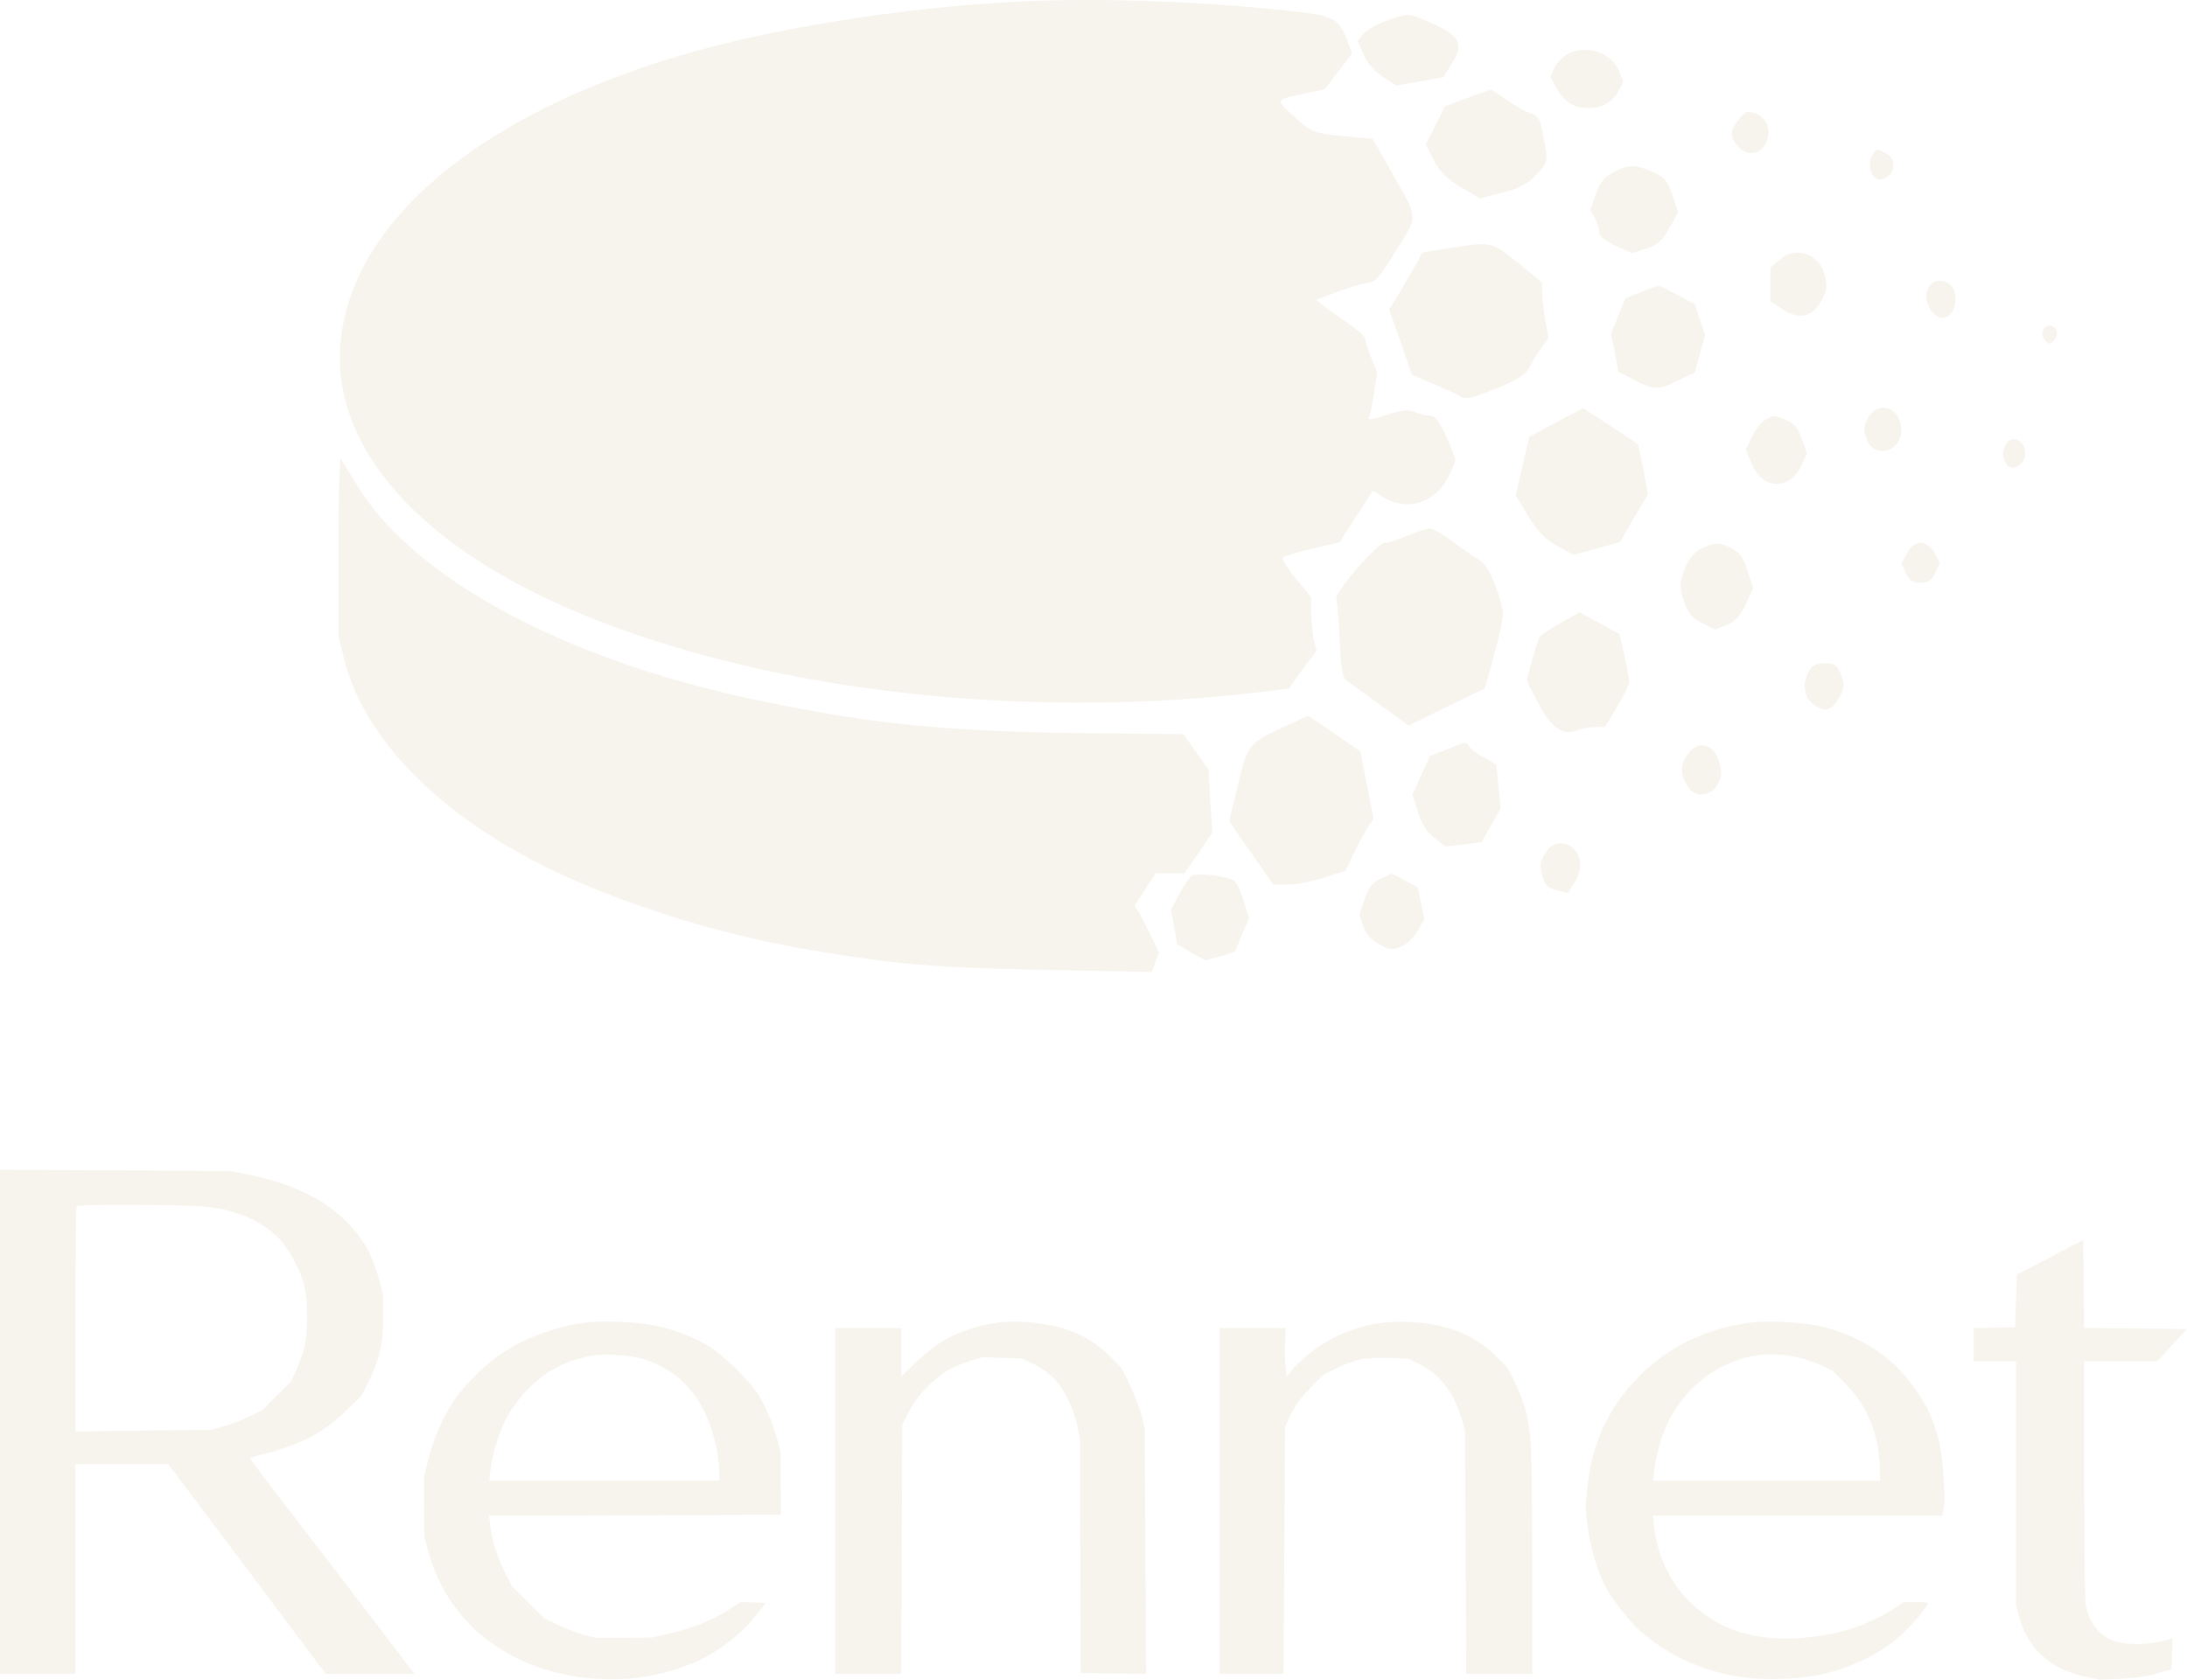
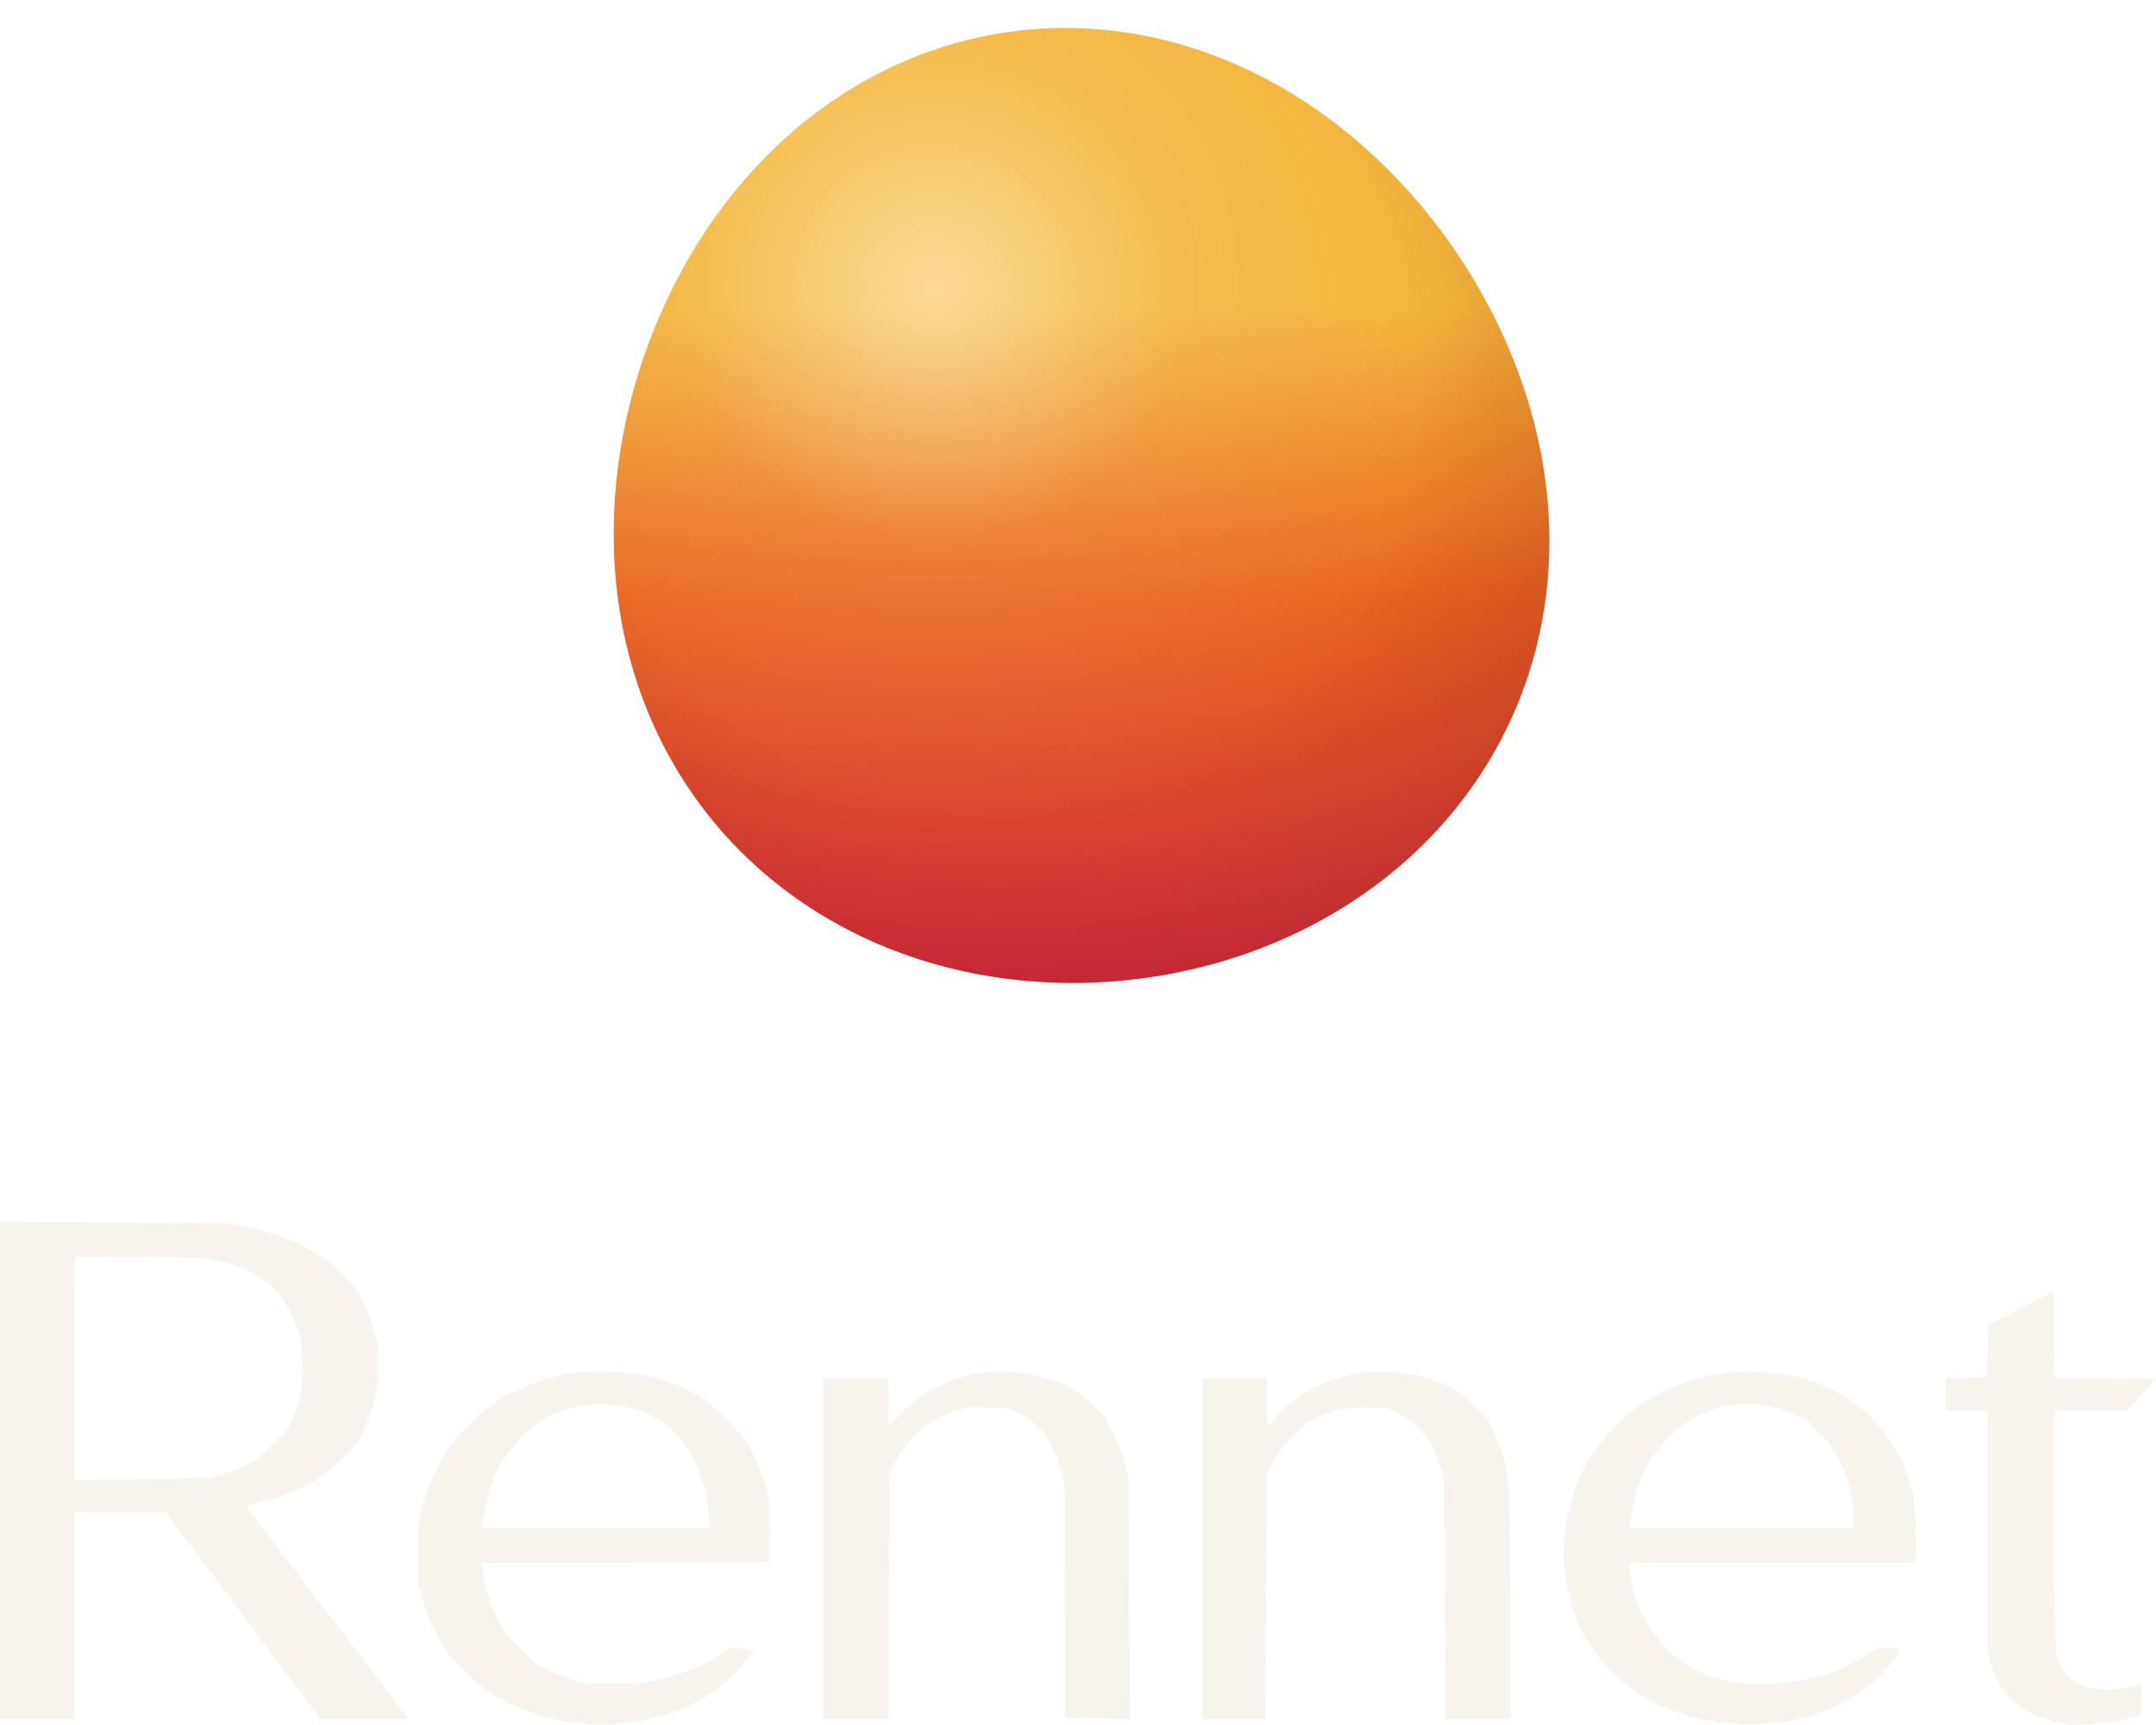
- <svg xmlns="http://www.w3.org/2000/svg" viewBox="0 0 420.000 322.674" role="img" aria-label="Rennet">
-   <g transform="translate(65.000 0.000) scale(0.7206412 0.7206412)">
-     <g transform="translate(-0,258.8087) scale(0.08,-0.1)" fill="#F7F4EE" stroke="none">
-       <path d="M2250 2583 c-356 -15 -752 -64 -1050 -129 -690 -152 -1134 -434 -1190 -756 -28 -160 52 -321 232 -463 183 -144 450 -262 808 -354 579 -150 1308 -202 1986 -141 l129 12 46 51 47 50 -9 31 c-5 17 -9 49 -9 71 l0 41 -50 49 c-27 26 -47 52 -45 56 3 4 47 15 98 24 l92 18 55 68 c30 38 56 69 56 69 1 0 14 -7 30 -15 80 -41 172 -21 219 49 14 20 25 42 25 48 0 6 -14 35 -31 64 -23 41 -36 54 -54 54 -13 0 -35 4 -50 10 -18 7 -42 5 -82 -5 -67 -18 -76 -18 -68 -6 3 6 10 34 15 63 l10 53 -20 40 c-11 22 -20 44 -20 50 0 6 -28 26 -62 44 -35 19 -71 40 -82 47 l-19 13 73 22 c39 12 84 22 100 23 23 1 40 17 93 86 75 97 76 80 -17 212 l-61 86 -97 7 c-102 8 -110 11 -178 62 -47 36 -47 36 50 52 l65 11 46 48 46 48 -17 35 c-31 60 -44 65 -190 78 -304 26 -655 36 -920 24z M3488 2532 c-32 -10 -65 -25 -75 -35 l-18 -18 20 -36 c12 -23 37 -46 65 -60 l44 -23 78 11 78 11 29 37 c40 51 28 72 -61 105 -38 14 -77 26 -86 25 -9 0 -43 -8 -74 -17z M4100 2446 c-19 -7 -41 -24 -49 -38 l-14 -25 22 -32 c26 -36 57 -51 106 -51 44 0 81 17 100 47 l15 23 -15 30 c-24 47 -103 69 -165 46z M3761 2327 l-75 -22 -32 -51 -32 -50 26 -42 c21 -32 42 -50 91 -73 l64 -30 75 16 c56 11 84 23 113 48 40 34 40 35 18 119 -7 29 -16 39 -37 44 -15 3 -51 19 -79 35 -29 16 -54 29 -55 28 -2 0 -36 -10 -77 -22z M4662 2267 c-27 -29 -28 -41 -2 -67 28 -28 74 -26 94 5 26 40 -4 84 -60 85 -6 0 -20 -10 -32 -23z M5110 2175 c-19 -23 -4 -65 23 -65 49 0 65 54 21 70 -32 12 -29 13 -44 -5z M4252 2131 c-35 -14 -48 -26 -63 -60 l-19 -43 15 -21 c8 -12 15 -29 15 -38 0 -10 19 -23 54 -36 l55 -20 47 12 c38 10 53 20 77 55 l30 42 -19 45 c-15 37 -27 48 -59 60 -61 23 -86 23 -133 4z M3698 1926 l-88 -11 -16 -25 c-10 -14 -34 -48 -55 -76 l-39 -51 38 -87 38 -87 73 -25 c41 -14 82 -29 92 -34 12 -7 45 -1 114 22 74 24 101 38 113 58 9 14 26 37 39 51 l24 26 -10 44 c-6 24 -11 58 -11 74 l-1 30 -81 53 c-89 57 -87 57 -230 38z M4803 1897 l-33 -22 0 -45 0 -45 38 -20 c55 -30 101 -23 130 19 19 28 22 40 14 67 -14 58 -96 83 -149 46z M5302 1828 c-38 -38 19 -109 65 -80 21 13 26 58 8 76 -19 19 -56 21 -73 4z M4341 1810 l-54 -17 -24 -47 -24 -48 13 -50 12 -51 44 -18 c72 -31 87 -32 150 -7 l60 23 17 50 17 50 -17 41 -16 41 -57 24 c-31 13 -59 25 -62 25 -3 1 -29 -6 -59 -16z M5677 1706 c-3 -8 1 -20 9 -26 11 -10 17 -10 28 0 19 15 10 40 -14 40 -10 0 -20 -6 -23 -14z M4056 1462 l-89 -38 -23 -78 -22 -79 41 -54 c31 -41 55 -61 96 -80 l56 -24 77 17 77 17 46 64 47 63 -15 66 c-9 36 -17 67 -19 68 -5 4 -180 96 -182 96 0 0 -41 -18 -90 -38z M5095 1474 c-14 -21 -15 -31 -5 -54 8 -20 20 -29 43 -33 55 -8 92 44 63 88 -23 35 -77 35 -101 -1z M4754 1470 c-12 -5 -31 -24 -44 -44 l-22 -36 19 -37 c35 -71 126 -74 166 -6 l19 33 -18 39 c-13 30 -25 41 -54 50 -42 13 -38 12 -66 1z M5552 1400 c-17 -28 1 -62 30 -58 29 4 46 33 32 56 -16 25 -47 26 -62 2z M0 1133 l0 -241 19 -61 c61 -197 285 -390 616 -531 250 -107 608 -200 935 -244 282 -38 417 -48 772 -53 l367 -6 12 26 12 26 -26 43 c-14 24 -32 52 -40 63 l-15 19 35 43 35 43 48 0 48 0 47 54 46 55 -7 84 -6 84 -42 47 -41 47 -355 3 c-457 5 -703 26 -1085 91 -632 108 -1130 325 -1315 572 -24 32 -48 62 -52 68 -4 5 -8 -99 -8 -232z M3560 1160 c-30 -11 -64 -19 -75 -19 -25 -1 -170 -135 -161 -149 3 -5 8 -54 11 -108 3 -63 10 -101 18 -106 6 -5 57 -34 112 -66 l100 -58 127 50 127 49 30 88 c17 48 31 98 30 111 0 13 -12 48 -27 78 -18 38 -36 59 -57 68 -16 8 -55 29 -87 48 -31 19 -64 34 -75 33 -10 -1 -43 -9 -73 -19z M4541 1126 c-21 -7 -40 -25 -52 -46 -23 -44 -23 -60 -3 -104 12 -25 29 -39 59 -50 l41 -16 40 13 c29 10 45 25 62 55 l24 42 -18 46 c-13 35 -25 48 -52 60 -41 17 -55 17 -101 0z M5225 1113 l-18 -27 14 -25 c11 -20 23 -26 49 -26 27 0 38 6 49 26 l15 27 -17 26 c-24 36 -68 36 -92 -1z M4070 927 c-36 -16 -67 -33 -70 -38 -3 -4 -14 -32 -24 -62 l-18 -53 35 -55 c45 -69 82 -92 128 -79 19 6 48 10 66 10 l32 0 41 55 c22 30 40 59 40 65 0 6 -7 37 -16 69 l-17 59 -66 29 -66 29 -65 -29z M4896 795 c-23 -35 -11 -74 28 -90 25 -11 35 -11 51 -1 11 7 25 24 32 36 9 19 9 29 -3 52 -12 23 -21 28 -53 28 -30 0 -42 -5 -55 -25z M3148 650 c-117 -44 -120 -47 -152 -155 l-29 -95 14 -17 c8 -10 41 -48 74 -85 l59 -68 51 0 c27 0 82 9 120 19 l70 18 31 52 c17 28 38 59 46 68 l16 18 -22 90 -22 90 -85 47 c-46 25 -86 47 -89 47 -3 0 -40 -13 -82 -29z M3691 590 l-55 -17 -29 -51 -29 -52 18 -46 c12 -32 29 -53 54 -69 l37 -23 61 5 60 6 31 44 32 45 -7 59 -7 59 -42 19 c-23 10 -46 24 -49 30 -9 13 -7 13 -75 -9z M4491 573 c-23 -28 -21 -54 7 -85 23 -27 73 -23 95 8 15 21 17 30 7 58 -17 54 -75 64 -109 19z M4028 323 c-26 -31 -28 -40 -17 -71 8 -24 18 -31 47 -37 l37 -7 23 28 c39 45 12 104 -48 104 -15 0 -34 -8 -42 -17z M2843 254 c-7 -3 -26 -25 -41 -48 l-29 -43 11 -46 10 -46 47 -22 47 -21 49 11 49 12 23 44 24 45 -17 44 c-9 25 -23 49 -30 55 -15 12 -124 24 -143 15z M3470 245 c-25 -9 -38 -23 -52 -54 l-17 -41 13 -31 c8 -20 27 -37 52 -48 33 -15 45 -16 74 -6 19 6 45 26 56 43 l21 31 -11 42 -11 42 -43 18 c-24 11 -44 18 -45 18 -1 -1 -18 -7 -37 -14z" />
+ <svg xmlns="http://www.w3.org/2000/svg" viewBox="0 0 420.000 335.966" role="img" aria-label="Rennet">
+   <g transform="translate(110.000 0.000) scale(2 2)">
+     <defs>
+       <linearGradient id="m-body" x1="0" y1="0" x2="0" y2="1">
+         <stop offset="0.04" stop-color="#f3b437" />
+         <stop offset="0.30" stop-color="#f3b437" />
+         <stop offset="0.58" stop-color="#e8641f" />
+         <stop offset="0.96" stop-color="#d42c3b" />
+       </linearGradient>
+       <radialGradient id="m-light" cx="0.36" cy="0.28" r="0.55">
+         <stop offset="0" stop-color="#fff3d6" stop-opacity="0.6" />
+         <stop offset="0.45" stop-color="#fff3d6" stop-opacity="0.12" />
+         <stop offset="1" stop-color="#fff3d6" stop-opacity="0" />
+       </radialGradient>
+       <radialGradient id="m-shade" cx="0.42" cy="0.38" r="0.66">
+         <stop offset="0.62" stop-color="#7a1020" stop-opacity="0" />
+         <stop offset="1" stop-color="#7a1020" stop-opacity="0.26" />
+       </radialGradient>
+       <clipPath id="m-disc">
+         <path d="M95.830,50.000 C95.863,50.533 95.886,51.068 95.899,51.603 C95.912,52.138 95.916,52.674 95.910,53.210 C95.903,53.747 95.887,54.284 95.861,54.820 C95.834,55.357 95.798,55.894 95.751,56.430 C95.705,56.966 95.648,57.502 95.581,58.037 C95.514,58.572 95.436,59.106 95.348,59.639 C95.261,60.172 95.162,60.704 95.054,61.233 C94.945,61.763 94.826,62.291 94.697,62.817 C94.567,63.342 94.427,63.866 94.277,64.386 C94.127,64.907 93.966,65.425 93.795,65.940 C93.624,66.455 93.443,66.967 93.251,67.475 C93.060,67.982 92.858,68.487 92.646,68.987 C92.434,69.487 92.212,69.984 91.980,70.475 C91.749,70.967 91.507,71.454 91.255,71.936 C91.004,72.418 90.743,72.895 90.472,73.367 C90.202,73.838 89.922,74.305 89.633,74.765 C89.344,75.226 89.045,75.681 88.738,76.129 C88.431,76.578 88.115,77.021 87.791,77.456 C87.466,77.892 87.133,78.322 86.792,78.745 C86.451,79.168 86.101,79.584 85.744,79.993 C85.387,80.402 85.022,80.804 84.649,81.198 C84.277,81.593 83.897,81.980 83.510,82.360 C83.123,82.740 82.729,83.112 82.328,83.477 C81.928,83.841 81.520,84.198 81.106,84.547 C80.693,84.896 80.273,85.237 79.847,85.571 C79.422,85.904 78.990,86.229 78.553,86.546 C78.116,86.863 77.673,87.172 77.226,87.473 C76.778,87.774 76.325,88.067 75.868,88.351 C75.411,88.635 74.948,88.912 74.482,89.180 C74.016,89.448 73.545,89.707 73.070,89.959 C72.596,90.210 72.117,90.453 71.634,90.688 C71.152,90.923 70.666,91.150 70.177,91.368 C69.687,91.586 69.194,91.797 68.699,91.998 C68.203,92.200 67.704,92.394 67.203,92.579 C66.702,92.764 66.197,92.942 65.691,93.111 C65.184,93.279 64.675,93.440 64.164,93.593 C63.653,93.745 63.139,93.890 62.624,94.026 C62.109,94.162 61.592,94.290 61.073,94.410 C60.554,94.530 60.033,94.641 59.511,94.745 C58.989,94.849 58.465,94.944 57.940,95.032 C57.415,95.119 56.889,95.198 56.362,95.269 C55.835,95.340 55.307,95.403 54.778,95.458 C54.249,95.513 53.719,95.559 53.188,95.598 C52.658,95.636 52.127,95.666 51.595,95.688 C51.064,95.710 50.532,95.724 50.000,95.729 C49.468,95.735 48.936,95.732 48.403,95.721 C47.871,95.709 47.339,95.690 46.807,95.662 C46.275,95.634 45.743,95.597 45.212,95.553 C44.681,95.508 44.150,95.454 43.621,95.392 C43.091,95.330 42.561,95.260 42.033,95.180 C41.505,95.101 40.978,95.013 40.453,94.917 C39.927,94.820 39.402,94.715 38.880,94.600 C38.357,94.486 37.836,94.363 37.317,94.231 C36.798,94.099 36.280,93.959 35.766,93.809 C35.251,93.659 34.738,93.501 34.228,93.333 C33.718,93.165 33.211,92.988 32.707,92.803 C32.202,92.617 31.701,92.422 31.203,92.219 C30.705,92.015 30.210,91.802 29.720,91.580 C29.229,91.359 28.742,91.128 28.259,90.888 C27.777,90.648 27.298,90.399 26.824,90.142 C26.350,89.884 25.881,89.617 25.417,89.342 C24.952,89.066 24.493,88.782 24.039,88.489 C23.585,88.196 23.136,87.894 22.694,87.584 C22.251,87.274 21.814,86.955 21.384,86.627 C20.953,86.300 20.528,85.964 20.111,85.621 C19.693,85.277 19.282,84.925 18.878,84.565 C18.474,84.205 18.076,83.837 17.687,83.461 C17.297,83.086 16.914,82.703 16.540,82.312 C16.165,81.922 15.798,81.523 15.439,81.119 C15.080,80.714 14.729,80.302 14.387,79.883 C14.044,79.464 13.710,79.039 13.384,78.607 C13.059,78.176 12.742,77.737 12.433,77.294 C12.125,76.850 11.826,76.400 11.535,75.945 C11.245,75.489 10.964,75.028 10.692,74.563 C10.420,74.097 10.157,73.625 9.903,73.150 C9.650,72.674 9.405,72.194 9.171,71.709 C8.936,71.225 8.711,70.736 8.495,70.243 C8.279,69.751 8.073,69.254 7.876,68.755 C7.679,68.255 7.492,67.752 7.315,67.246 C7.137,66.740 6.969,66.231 6.810,65.720 C6.652,65.208 6.503,64.694 6.363,64.178 C6.224,63.663 6.094,63.144 5.973,62.624 C5.852,62.105 5.741,61.583 5.639,61.060 C5.537,60.538 5.445,60.013 5.361,59.488 C5.278,58.963 5.203,58.437 5.138,57.910 C5.073,57.384 5.016,56.856 4.969,56.329 C4.921,55.801 4.883,55.273 4.853,54.745 C4.823,54.217 4.802,53.689 4.789,53.161 C4.777,52.634 4.773,52.106 4.777,51.579 C4.781,51.052 4.794,50.526 4.814,50.000 C4.835,49.474 4.864,48.949 4.901,48.425 C4.938,47.901 4.983,47.378 5.036,46.856 C5.089,46.334 5.150,45.813 5.218,45.293 C5.287,44.774 5.363,44.255 5.446,43.738 C5.530,43.222 5.622,42.706 5.720,42.192 C5.819,41.679 5.925,41.166 6.039,40.656 C6.152,40.145 6.273,39.636 6.401,39.130 C6.530,38.623 6.665,38.118 6.808,37.615 C6.950,37.112 7.100,36.611 7.257,36.112 C7.414,35.613 7.578,35.116 7.749,34.622 C7.920,34.128 8.099,33.635 8.284,33.146 C8.469,32.656 8.662,32.169 8.861,31.684 C9.061,31.199 9.267,30.717 9.481,30.238 C9.695,29.758 9.916,29.282 10.143,28.808 C10.371,28.334 10.606,27.863 10.849,27.396 C11.091,26.928 11.340,26.464 11.596,26.003 C11.853,25.542 12.117,25.084 12.387,24.630 C12.658,24.176 12.936,23.725 13.222,23.279 C13.507,22.833 13.800,22.390 14.100,21.951 C14.399,21.513 14.707,21.079 15.021,20.649 C15.335,20.219 15.657,19.794 15.986,19.374 C16.315,18.954 16.652,18.538 16.995,18.128 C17.339,17.717 17.690,17.312 18.048,16.913 C18.406,16.513 18.772,16.119 19.144,15.731 C19.517,15.344 19.897,14.961 20.284,14.586 C20.671,14.210 21.065,13.841 21.466,13.479 C21.867,13.116 22.276,12.760 22.691,12.412 C23.106,12.064 23.528,11.722 23.957,11.389 C24.385,11.056 24.821,10.729 25.262,10.412 C25.704,10.094 26.153,9.784 26.607,9.483 C27.062,9.182 27.523,8.889 27.990,8.605 C28.456,8.321 28.930,8.046 29.408,7.780 C29.886,7.514 30.371,7.258 30.860,7.011 C31.349,6.764 31.844,6.527 32.344,6.299 C32.843,6.072 33.348,5.855 33.857,5.648 C34.366,5.441 34.880,5.244 35.398,5.058 C35.915,4.873 36.437,4.697 36.962,4.533 C37.488,4.368 38.017,4.214 38.549,4.072 C39.081,3.929 39.616,3.797 40.154,3.677 C40.691,3.557 41.232,3.448 41.774,3.350 C42.317,3.252 42.862,3.166 43.407,3.091 C43.953,3.016 44.501,2.953 45.050,2.901 C45.598,2.849 46.148,2.809 46.698,2.780 C47.248,2.751 47.799,2.734 48.349,2.728 C48.900,2.723 49.450,2.728 50.000,2.745 C50.550,2.762 51.099,2.791 51.647,2.831 C52.195,2.870 52.742,2.922 53.288,2.984 C53.833,3.046 54.377,3.119 54.919,3.203 C55.460,3.287 56.000,3.382 56.537,3.488 C57.074,3.593 57.609,3.710 58.140,3.836 C58.671,3.963 59.200,4.100 59.725,4.247 C60.250,4.394 60.772,4.552 61.290,4.718 C61.808,4.885 62.322,5.062 62.832,5.248 C63.342,5.434 63.849,5.630 64.350,5.835 C64.852,6.039 65.349,6.253 65.842,6.475 C66.334,6.698 66.822,6.929 67.305,7.168 C67.788,7.407 68.266,7.655 68.739,7.911 C69.212,8.167 69.680,8.430 70.143,8.702 C70.605,8.973 71.062,9.252 71.514,9.538 C71.966,9.823 72.413,10.117 72.853,10.417 C73.294,10.717 73.730,11.024 74.159,11.337 C74.589,11.651 75.013,11.971 75.431,12.297 C75.849,12.623 76.262,12.955 76.669,13.294 C77.076,13.632 77.477,13.976 77.872,14.326 C78.267,14.675 78.656,15.031 79.040,15.391 C79.424,15.752 79.801,16.118 80.173,16.489 C80.545,16.860 80.911,17.236 81.271,17.617 C81.632,17.998 81.986,18.385 82.334,18.775 C82.683,19.166 83.025,19.561 83.362,19.961 C83.699,20.360 84.029,20.765 84.354,21.173 C84.679,21.582 84.998,21.995 85.311,22.412 C85.624,22.829 85.931,23.251 86.232,23.676 C86.533,24.102 86.828,24.531 87.116,24.965 C87.405,25.398 87.688,25.836 87.965,26.277 C88.241,26.718 88.512,27.164 88.776,27.613 C89.040,28.062 89.298,28.515 89.549,28.971 C89.801,29.428 90.046,29.888 90.285,30.352 C90.523,30.816 90.755,31.283 90.981,31.754 C91.206,32.225 91.425,32.700 91.637,33.178 C91.848,33.656 92.054,34.137 92.251,34.622 C92.449,35.106 92.640,35.595 92.824,36.086 C93.007,36.577 93.183,37.072 93.352,37.569 C93.521,38.066 93.682,38.567 93.835,39.071 C93.989,39.574 94.135,40.081 94.272,40.590 C94.410,41.099 94.540,41.611 94.661,42.125 C94.782,42.639 94.896,43.156 95.000,43.676 C95.105,44.195 95.201,44.717 95.288,45.240 C95.376,45.764 95.454,46.289 95.524,46.817 C95.593,47.344 95.654,47.873 95.705,48.404 C95.756,48.935 95.798,49.467 95.830,50.000 Z" />
+       </clipPath>
+     </defs>
+     <g clip-path="url(#m-disc)">
+       <rect width="100" height="100" fill="url(#m-body)" />
+       <rect width="100" height="100" fill="url(#m-shade)" />
+       <rect width="100" height="100" fill="url(#m-light)" />
    </g>
  </g>
-   <g transform="translate(0.000 224.708) scale(0.353253 0.353253)">
+   <g transform="translate(0.000 238.000) scale(0.353253 0.353253)">
    <g transform="translate(0,277.1222) scale(0.1,-0.1)" fill="#F7F4EE" stroke="none">
      <path d="M0 1401 l0 -1371 205 0 205 0 0 570 0 570 253 0 252 0 428 -570 427 -570 241 0 241 0 -9 13 c-5 6 -46 59 -89 117 -120 157 -595 778 -701 915 -51 66 -93 123 -93 126 0 3 39 16 87 28 190 48 320 118 440 237 l81 81 41 84 c57 118 74 199 74 344 l-1 120 -21 78 c-11 43 -34 106 -50 140 -61 127 -178 242 -320 316 -103 53 -198 86 -328 113 l-108 22 -627 4 -628 3 0 -1370z m1125 1169 c173 -20 318 -87 405 -188 52 -61 104 -161 124 -238 21 -81 21 -260 1 -339 -9 -33 -29 -89 -45 -124 l-30 -64 -78 -77 -77 -77 -75 -36 c-41 -20 -104 -44 -140 -53 l-65 -17 -367 -4 -368 -5 0 609 c0 336 3 613 7 616 10 11 609 8 708 -3z M11145 2295 l-180 -94 -5 -143 -5 -143 -112 -3 -113 -3 0 -89 0 -90 115 0 115 0 0 -663 0 -663 15 -57 c46 -179 170 -292 365 -333 l75 -16 115 5 c77 4 142 13 195 29 l80 23 3 84 3 84 -23 -7 c-127 -34 -252 -32 -326 6 -57 29 -106 97 -121 168 -7 34 -11 269 -11 695 l0 645 199 0 199 0 81 88 80 87 -279 3 -280 2 -2 240 -3 239 -180 -94z M3175 1939 c-166 -22 -348 -93 -474 -185 -82 -60 -182 -163 -238 -246 -57 -87 -107 -202 -135 -314 l-23 -89 1 -165 1 -165 22 -80 c99 -367 400 -619 811 -681 233 -35 467 -2 665 92 107 50 227 144 298 233 l60 76 -67 3 -67 3 -71 -45 c-86 -55 -200 -100 -322 -128 l-91 -21 -155 -1 -155 0 -65 17 c-36 10 -99 35 -140 55 l-75 36 -86 86 -85 85 -41 80 c-42 84 -67 164 -78 252 l-7 53 794 2 793 3 -1 170 0 170 -17 64 c-23 85 -58 169 -98 239 -48 81 -199 230 -284 279 -84 49 -184 86 -291 108 -97 20 -285 27 -379 14z m315 -195 c154 -46 268 -142 339 -286 45 -90 81 -234 81 -325 l0 -53 -626 0 -625 0 7 58 c11 95 52 222 97 301 23 41 72 104 108 140 100 101 204 155 347 181 65 12 206 4 272 -16z M5418 1939 c-92 -12 -204 -49 -284 -94 -37 -21 -105 -74 -151 -118 l-83 -80 0 132 0 131 -180 0 -180 0 0 -940 0 -940 180 0 179 0 3 678 3 677 35 69 c43 87 143 189 225 233 33 17 86 39 119 48 l58 17 107 -4 106 -3 65 -31 c36 -17 84 -51 108 -75 55 -56 108 -163 128 -258 l15 -75 2 -635 2 -636 178 -3 178 -2 -4 667 -4 668 -17 70 c-10 39 -38 112 -63 164 l-45 93 -66 67 c-81 80 -178 133 -293 160 -103 25 -232 33 -321 20z M7515 1939 c-151 -20 -286 -78 -401 -171 -36 -29 -77 -68 -92 -88 l-27 -35 -6 50 c-3 28 -5 87 -3 133 l4 82 -180 0 -180 0 0 -940 0 -940 174 0 174 0 4 673 4 672 33 69 c23 47 56 92 105 141 l71 72 72 36 c40 19 98 41 130 47 31 7 102 10 157 8 l101 -4 68 -34 c107 -53 181 -150 224 -297 l17 -58 4 -662 3 -663 179 0 180 0 0 598 c0 344 -5 635 -10 687 -15 126 -35 197 -82 294 l-41 84 -68 68 c-78 77 -170 128 -290 158 -94 24 -232 32 -324 20z M9520 1940 c-243 -31 -448 -130 -609 -292 -164 -165 -257 -363 -281 -601 l-10 -103 10 -104 c12 -109 49 -238 94 -329 37 -73 138 -202 198 -253 216 -184 475 -269 782 -255 156 7 285 37 410 95 105 50 164 89 245 166 56 54 121 134 121 150 0 3 -30 6 -66 6 l-65 0 -42 -29 c-57 -38 -149 -84 -222 -109 -160 -55 -379 -75 -525 -49 -113 20 -186 49 -275 108 -124 83 -211 198 -260 342 -14 43 -29 107 -32 143 l-6 64 786 0 786 0 7 36 c12 62 -3 283 -25 371 -11 46 -34 112 -51 149 -42 94 -134 217 -206 279 -120 102 -242 162 -394 196 -102 22 -278 31 -370 19z m231 -184 c42 -8 108 -29 145 -46 l69 -33 70 -71 c81 -83 135 -179 165 -300 11 -44 20 -112 20 -153 l0 -73 -616 0 -617 0 7 66 c4 36 20 107 36 158 54 167 174 314 318 389 135 71 254 89 403 63z" />
    </g>
  </g>
</svg>
